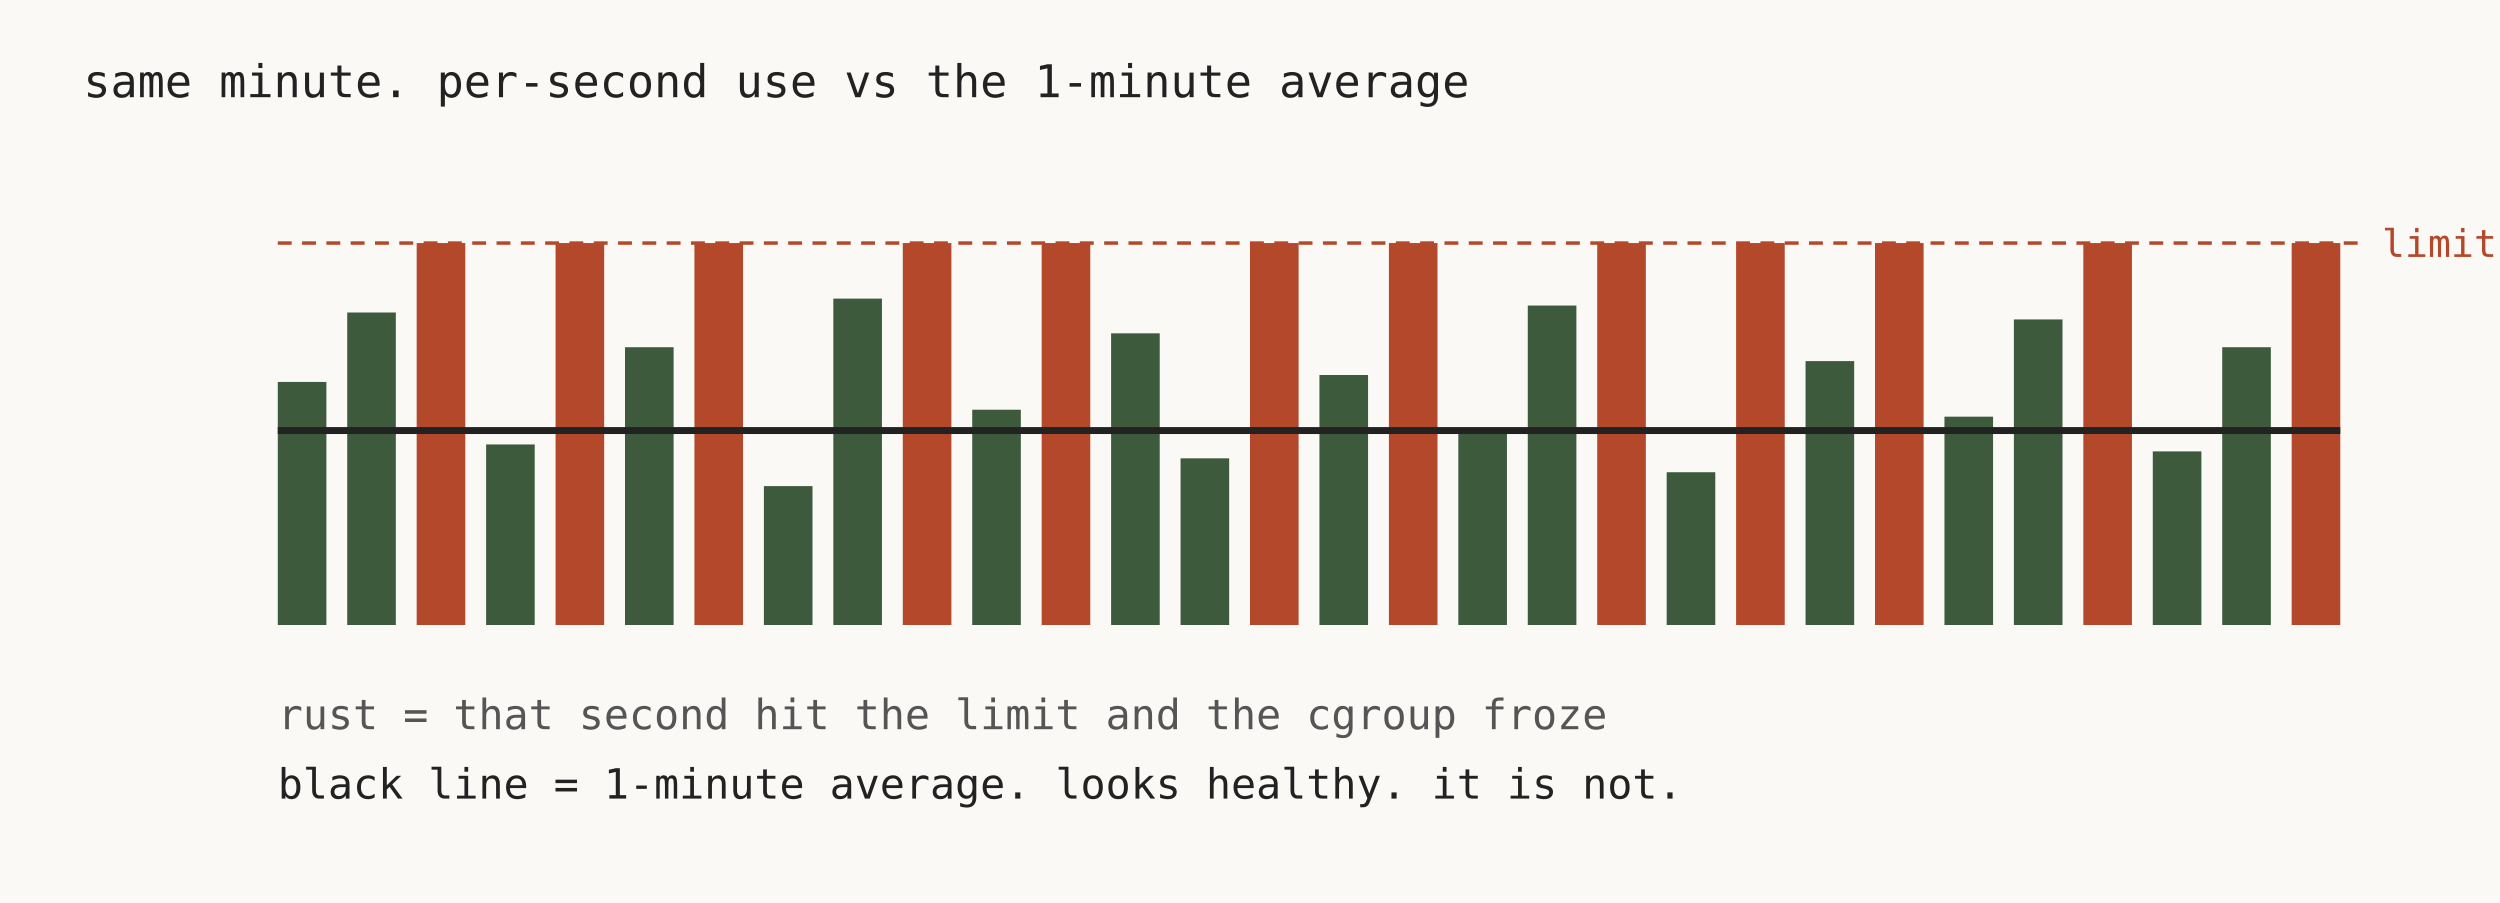
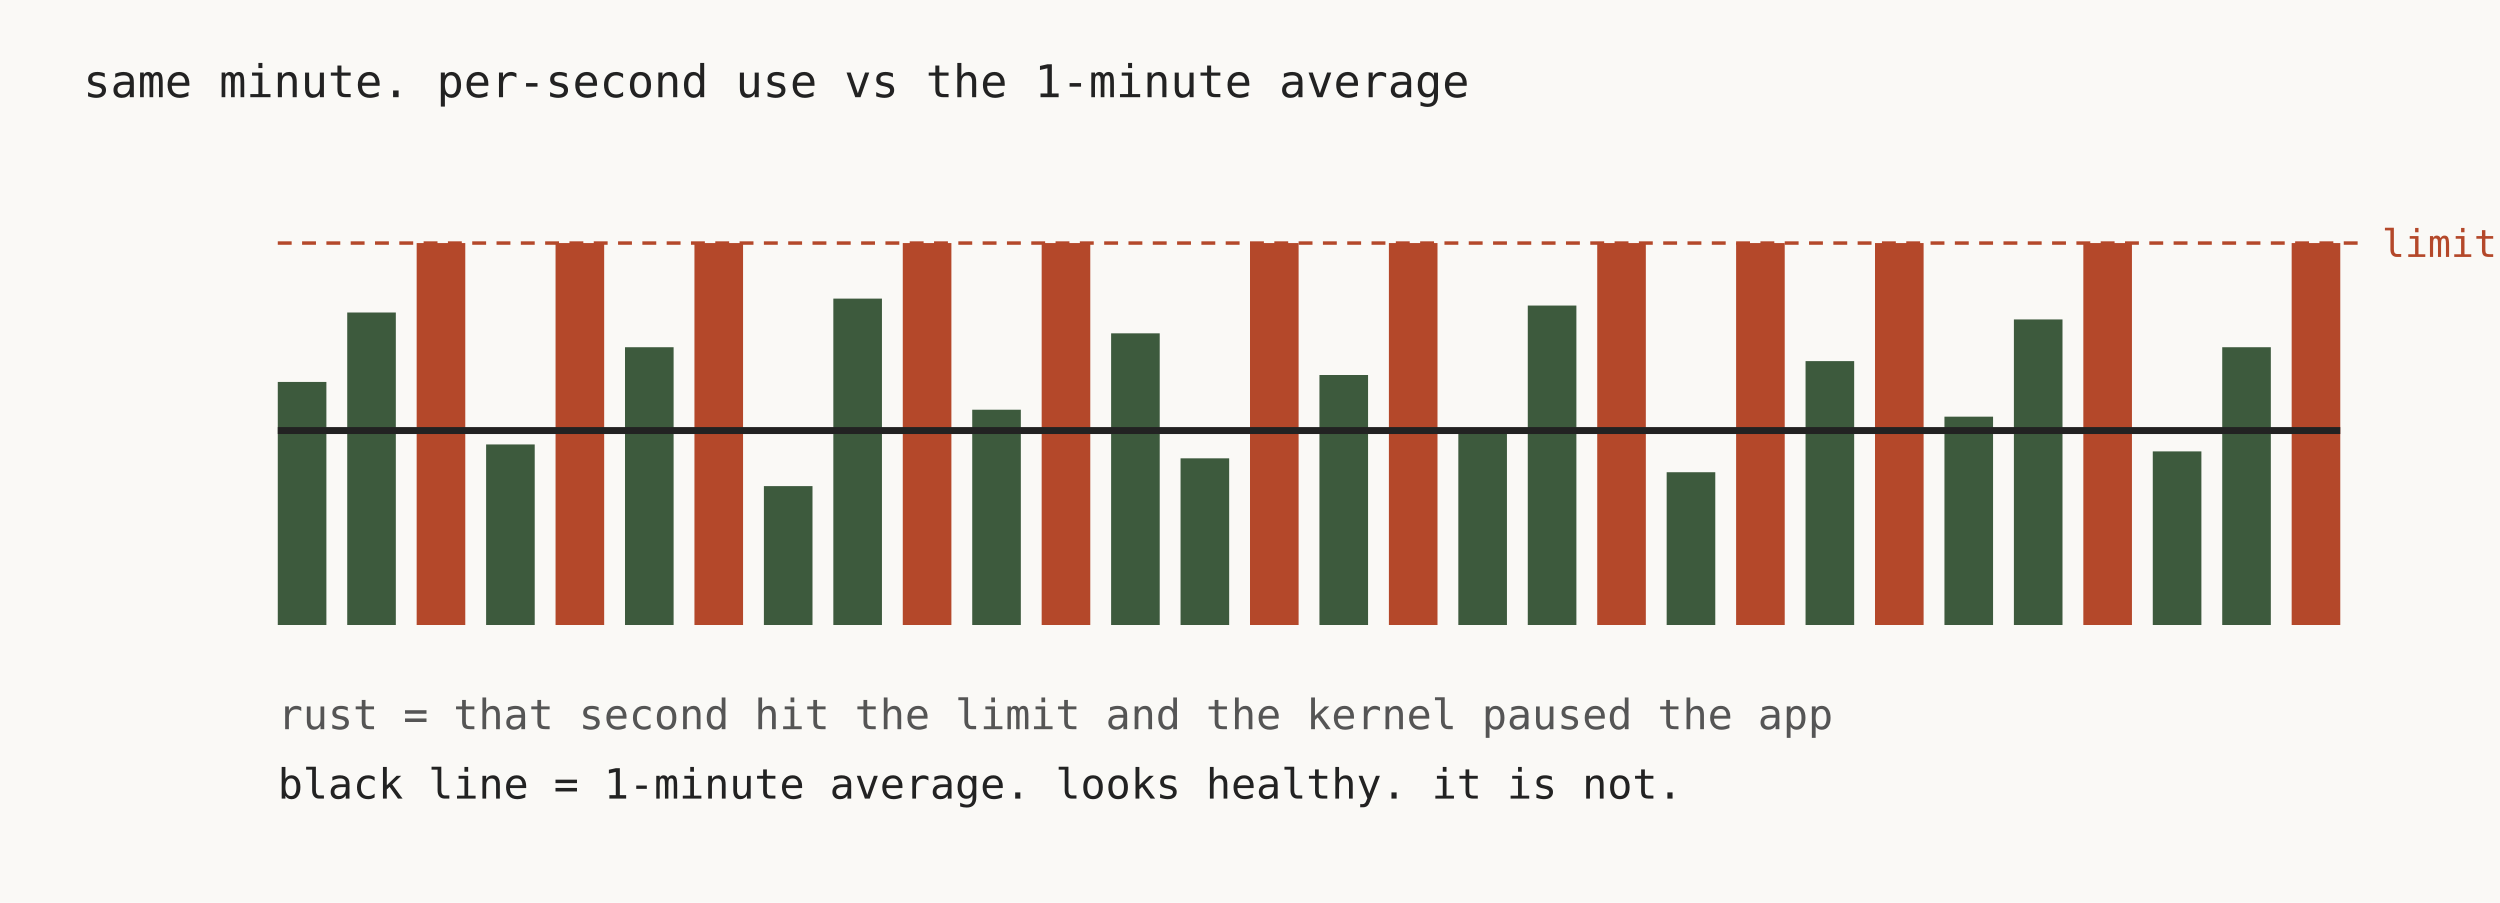
<svg xmlns="http://www.w3.org/2000/svg" width="720" height="260" viewBox="0 0 720 260">
  <rect width="720" height="260" fill="#faf9f6" />
  <text x="24" y="28" font-family="ui-monospace, SFMono-Regular, Menlo, monospace" font-size="13" fill="#222">same minute. per-second use vs the 1-minute average</text>
  <line x1="80" y1="70" x2="680" y2="70" stroke="#b4482a" stroke-dasharray="4 3" stroke-width="1" />
  <text x="686" y="74" font-family="ui-monospace, SFMono-Regular, Menlo, monospace" font-size="11" fill="#b4482a">limit</text>
  <g fill="#3d5a3d">
    <rect x="80" y="110" width="14" height="70" />
    <rect x="100" y="90" width="14" height="90" />
    <rect x="120" y="70" width="14" height="110" fill="#b4482a" />
    <rect x="140" y="128" width="14" height="52" />
    <rect x="160" y="70" width="14" height="110" fill="#b4482a" />
    <rect x="180" y="100" width="14" height="80" />
    <rect x="200" y="70" width="14" height="110" fill="#b4482a" />
    <rect x="220" y="140" width="14" height="40" />
    <rect x="240" y="86" width="14" height="94" />
    <rect x="260" y="70" width="14" height="110" fill="#b4482a" />
    <rect x="280" y="118" width="14" height="62" />
    <rect x="300" y="70" width="14" height="110" fill="#b4482a" />
    <rect x="320" y="96" width="14" height="84" />
    <rect x="340" y="132" width="14" height="48" />
    <rect x="360" y="70" width="14" height="110" fill="#b4482a" />
    <rect x="380" y="108" width="14" height="72" />
    <rect x="400" y="70" width="14" height="110" fill="#b4482a" />
    <rect x="420" y="124" width="14" height="56" />
    <rect x="440" y="88" width="14" height="92" />
    <rect x="460" y="70" width="14" height="110" fill="#b4482a" />
    <rect x="480" y="136" width="14" height="44" />
    <rect x="500" y="70" width="14" height="110" fill="#b4482a" />
    <rect x="520" y="104" width="14" height="76" />
    <rect x="540" y="70" width="14" height="110" fill="#b4482a" />
    <rect x="560" y="120" width="14" height="60" />
    <rect x="580" y="92" width="14" height="88" />
    <rect x="600" y="70" width="14" height="110" fill="#b4482a" />
    <rect x="620" y="130" width="14" height="50" />
    <rect x="640" y="100" width="14" height="80" />
    <rect x="660" y="70" width="14" height="110" fill="#b4482a" />
  </g>
  <line x1="80" y1="124" x2="674" y2="124" stroke="#222" stroke-width="2" />
-   <text x="80" y="210" font-family="ui-monospace, SFMono-Regular, Menlo, monospace" font-size="12" fill="#555">rust = that second hit the limit and the cgroup froze</text>
+   <text x="80" y="210" font-family="ui-monospace, SFMono-Regular, Menlo, monospace" font-size="12" fill="#555">rust = that second hit the limit and the kernel paused the app</text>
  <text x="80" y="230" font-family="ui-monospace, SFMono-Regular, Menlo, monospace" font-size="12" fill="#222">black line = 1-minute average. looks healthy. it is not.</text>
</svg>
